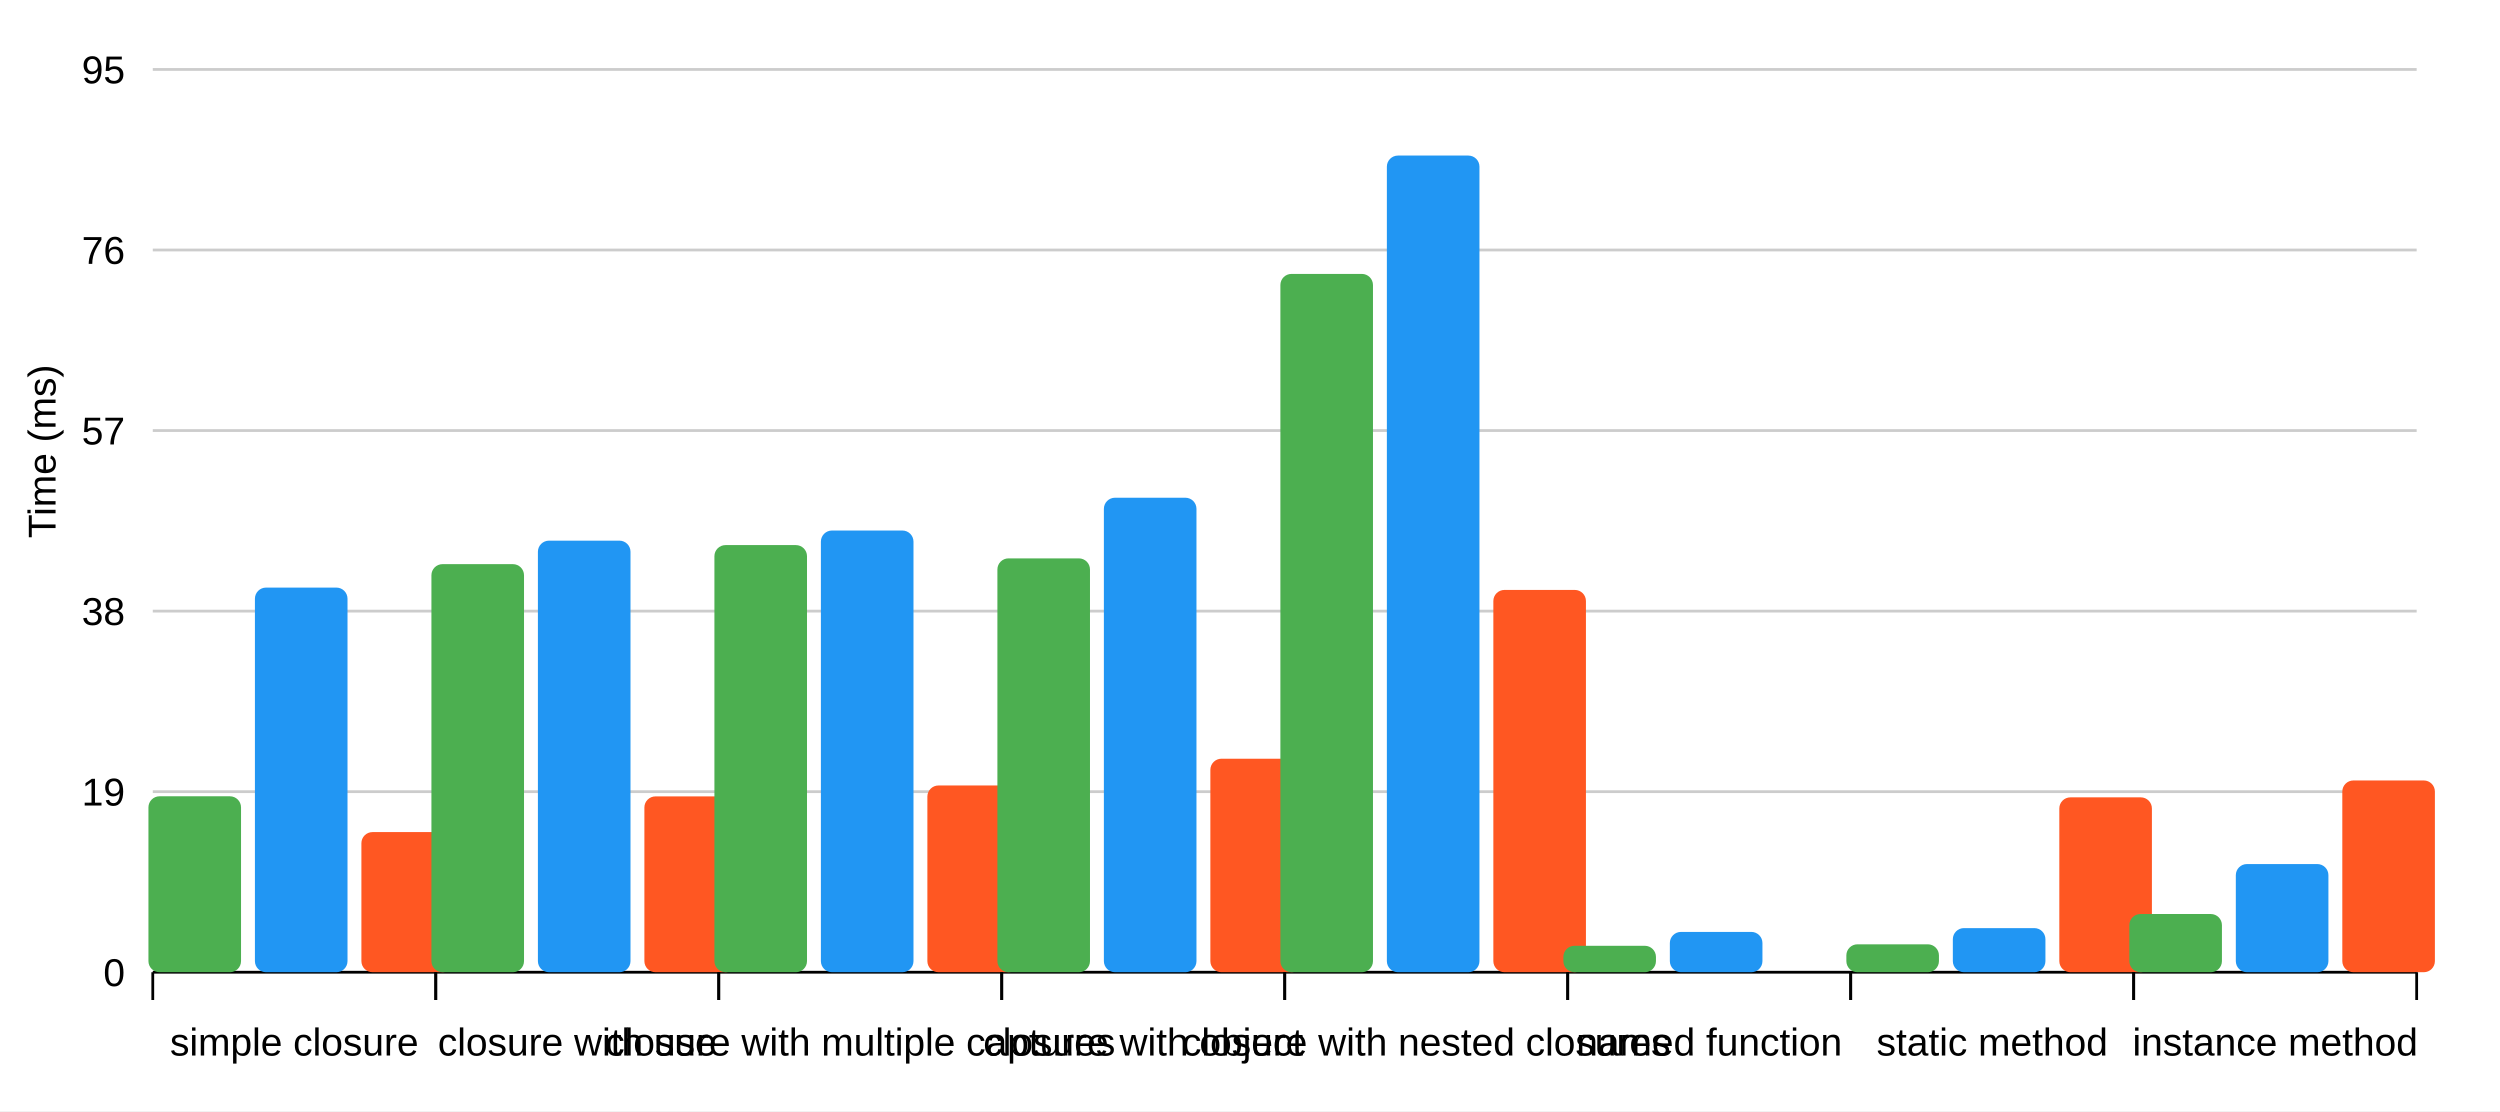
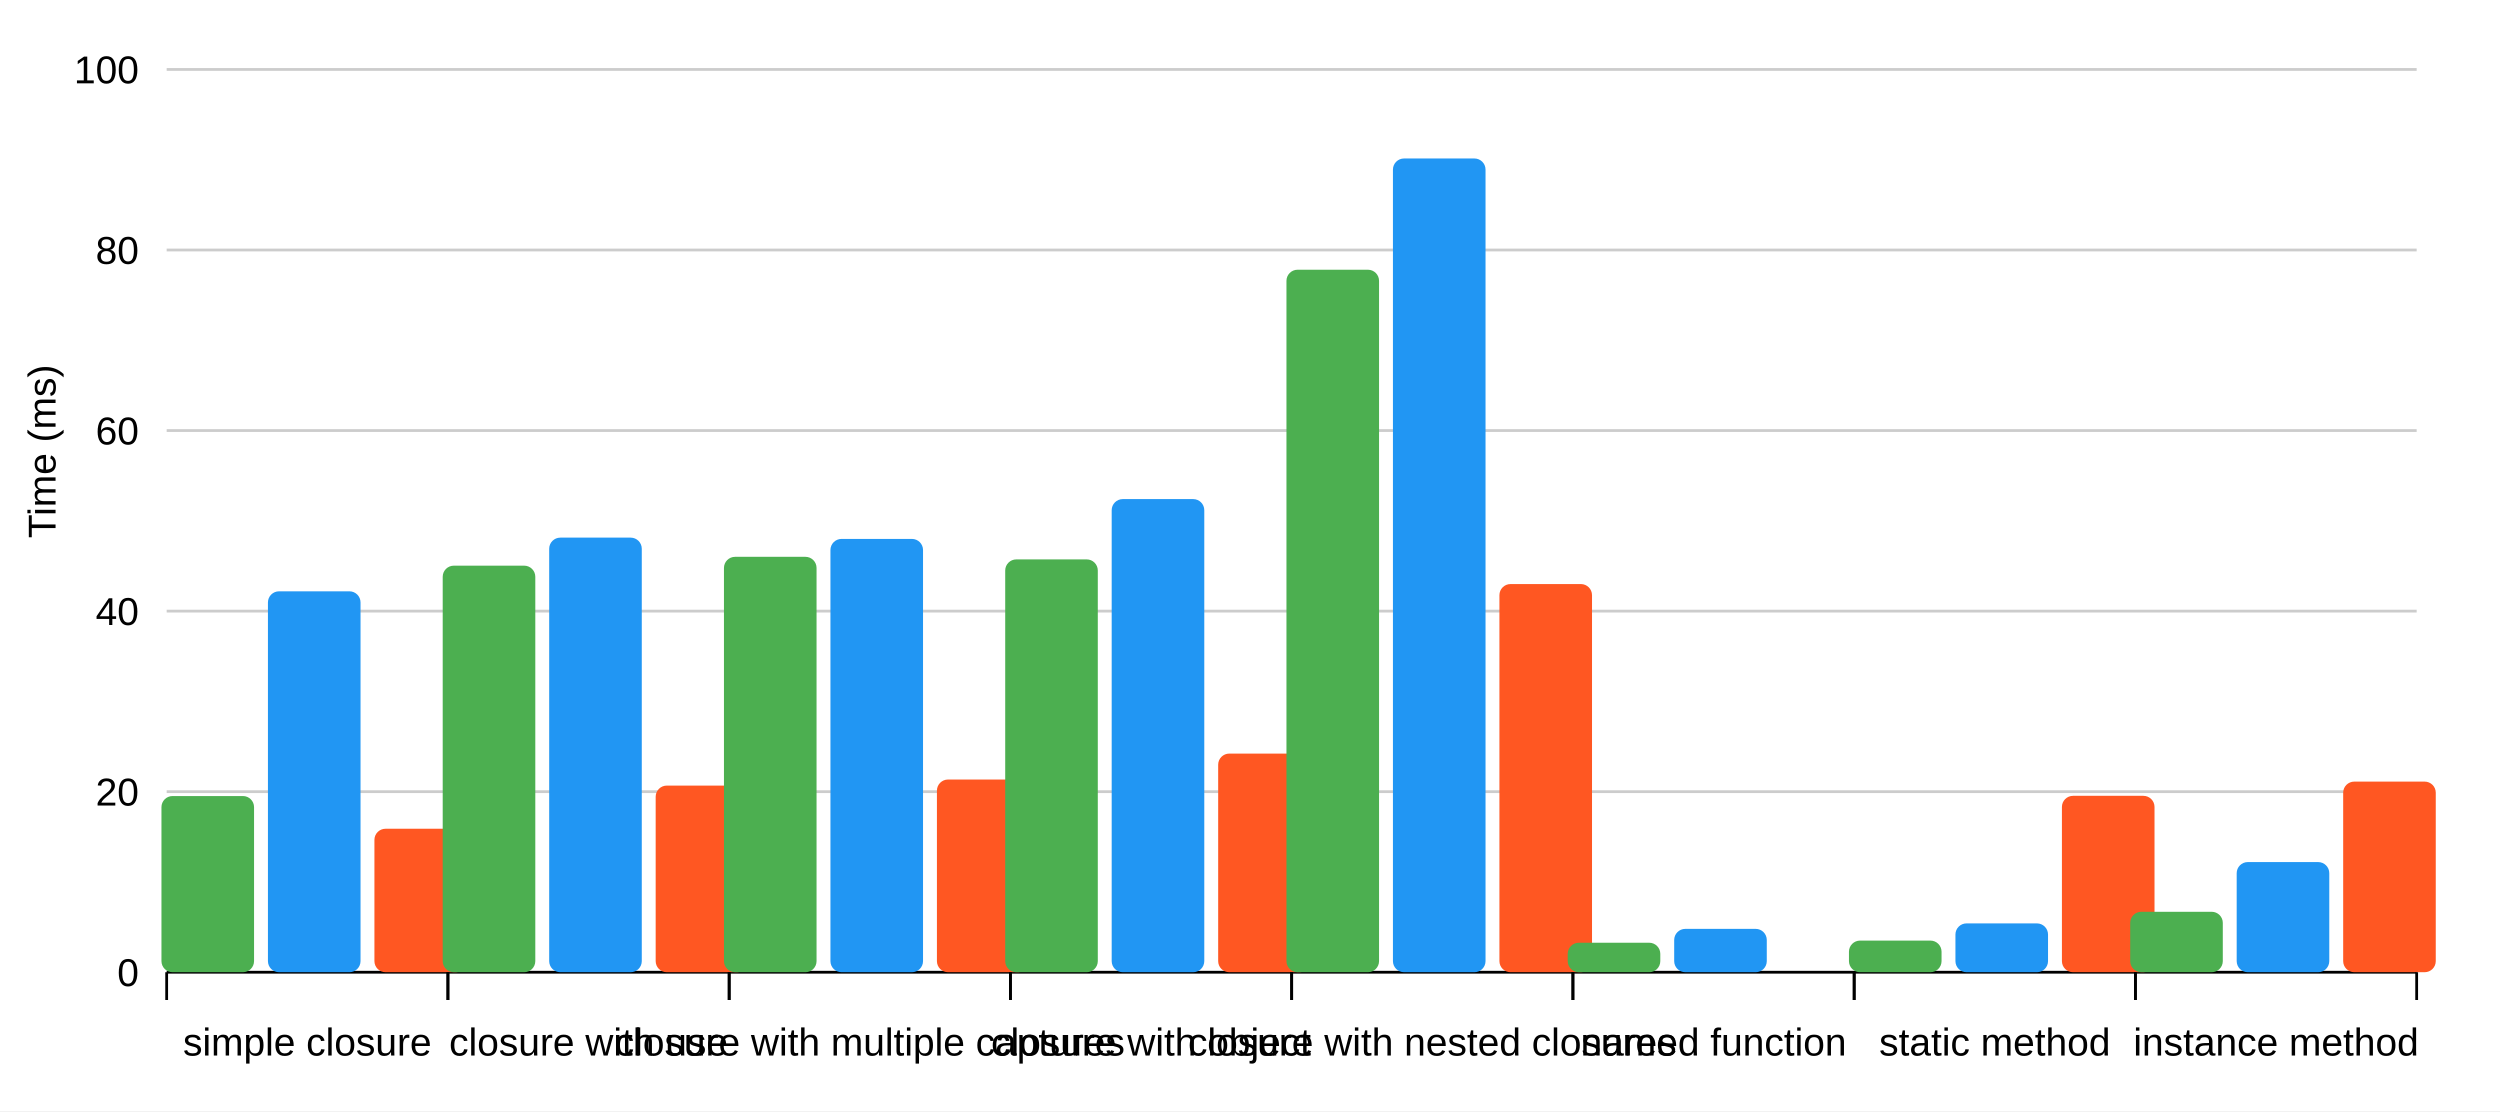
<svg xmlns="http://www.w3.org/2000/svg" width="900" height="400" viewBox="0 0 900 400">
  <rect x="0" y="0" width="900" height="400" fill="white" fill-opacity="1" stroke="none" stroke-width="0" rx="0" ry="0" />
-   <text x="45" y="355" font-family="arial" font-size="14" fill="black" stroke="none" stroke-width="0" text-anchor="end" dominant-baseline="alphabetic" alignment-baseline="auto">0</text>
-   <text x="45" y="290" font-family="arial" font-size="14" fill="black" stroke="none" stroke-width="0" text-anchor="end" dominant-baseline="alphabetic" alignment-baseline="auto">19</text>
-   <text x="45" y="225" font-family="arial" font-size="14" fill="black" stroke="none" stroke-width="0" text-anchor="end" dominant-baseline="alphabetic" alignment-baseline="auto">38</text>
-   <text x="45" y="160" font-family="arial" font-size="14" fill="black" stroke="none" stroke-width="0" text-anchor="end" dominant-baseline="alphabetic" alignment-baseline="auto">57</text>
-   <text x="45" y="95" font-family="arial" font-size="14" fill="black" stroke="none" stroke-width="0" text-anchor="end" dominant-baseline="alphabetic" alignment-baseline="auto">76</text>
-   <text x="45" y="30" font-family="arial" font-size="14" fill="black" stroke="none" stroke-width="0" text-anchor="end" dominant-baseline="alphabetic" alignment-baseline="auto">95</text>
+   <text x="50" y="355" font-family="arial" font-size="14" fill="black" stroke="none" stroke-width="0" text-anchor="end" dominant-baseline="alphabetic" alignment-baseline="auto">0</text>
+   <text x="50" y="290" font-family="arial" font-size="14" fill="black" stroke="none" stroke-width="0" text-anchor="end" dominant-baseline="alphabetic" alignment-baseline="auto">20</text>
+   <text x="50" y="225" font-family="arial" font-size="14" fill="black" stroke="none" stroke-width="0" text-anchor="end" dominant-baseline="alphabetic" alignment-baseline="auto">40</text>
+   <text x="50" y="160" font-family="arial" font-size="14" fill="black" stroke="none" stroke-width="0" text-anchor="end" dominant-baseline="alphabetic" alignment-baseline="auto">60</text>
+   <text x="50" y="95" font-family="arial" font-size="14" fill="black" stroke="none" stroke-width="0" text-anchor="end" dominant-baseline="alphabetic" alignment-baseline="auto">80</text>
+   <text x="50" y="30" font-family="arial" font-size="14" fill="black" stroke="none" stroke-width="0" text-anchor="end" dominant-baseline="alphabetic" alignment-baseline="auto">100</text>
  <text x="20" y="162.5" font-family="arial" font-size="14" fill="black" stroke="none" stroke-width="0" text-anchor="middle" dominant-baseline="alphabetic" alignment-baseline="middle" transform="rotate(270, 20, 162.5)">Time (ms)</text>
-   <line x1="55" y1="350" x2="870" y2="350" stroke="black" stroke-dasharray="none" stroke-width="1" stroke-opacity="1" />
-   <line x1="55" y1="285" x2="870" y2="285" stroke="black" stroke-dasharray="none" stroke-width="1" stroke-opacity="0.2" />
-   <line x1="55" y1="220" x2="870" y2="220" stroke="black" stroke-dasharray="none" stroke-width="1" stroke-opacity="0.2" />
-   <line x1="55" y1="155" x2="870" y2="155" stroke="black" stroke-dasharray="none" stroke-width="1" stroke-opacity="0.2" />
-   <line x1="55" y1="90" x2="870" y2="90" stroke="black" stroke-dasharray="none" stroke-width="1" stroke-opacity="0.2" />
-   <line x1="55" y1="25" x2="870" y2="25" stroke="black" stroke-dasharray="none" stroke-width="1" stroke-opacity="0.2" />
-   <line x1="55" y1="350" x2="55" y2="360" stroke="black" stroke-dasharray="none" stroke-width="1" stroke-opacity="1" />
-   <rect x="53.438" y="286.663" width="33.333" height="63.337" fill="#4CAF50" fill-opacity="1" stroke="none" stroke-width="0" rx="4" ry="4" />
-   <rect x="91.771" y="211.533" width="33.333" height="138.467" fill="#2196F3" fill-opacity="1" stroke="none" stroke-width="0" rx="4" ry="4" />
-   <rect x="130.104" y="299.553" width="33.333" height="50.447" fill="#FF5722" fill-opacity="1" stroke="none" stroke-width="0" rx="4" ry="4" />
-   <line x1="156.875" y1="350" x2="156.875" y2="360" stroke="black" stroke-dasharray="none" stroke-width="1" stroke-opacity="1" />
-   <text x="105.938" y="380" font-family="arial" font-size="14" fill="black" stroke="none" stroke-width="0" text-anchor="middle" dominant-baseline="alphabetic" alignment-baseline="auto">simple closure</text>
-   <line x1="156.875" y1="350" x2="156.875" y2="360" stroke="black" stroke-dasharray="none" stroke-width="1" stroke-opacity="1" />
-   <rect x="155.312" y="203.09" width="33.333" height="146.91" fill="#4CAF50" fill-opacity="1" stroke="none" stroke-width="0" rx="4" ry="4" />
-   <rect x="193.646" y="194.632" width="33.333" height="155.368" fill="#2196F3" fill-opacity="1" stroke="none" stroke-width="0" rx="4" ry="4" />
-   <rect x="231.979" y="286.7" width="33.333" height="63.3" fill="#FF5722" fill-opacity="1" stroke="none" stroke-width="0" rx="4" ry="4" />
-   <line x1="258.75" y1="350" x2="258.75" y2="360" stroke="black" stroke-dasharray="none" stroke-width="1" stroke-opacity="1" />
-   <text x="207.812" y="380" font-family="arial" font-size="14" fill="black" stroke="none" stroke-width="0" text-anchor="middle" dominant-baseline="alphabetic" alignment-baseline="auto">closure with use</text>
-   <line x1="258.75" y1="350" x2="258.75" y2="360" stroke="black" stroke-dasharray="none" stroke-width="1" stroke-opacity="1" />
-   <rect x="257.188" y="196.234" width="33.333" height="153.766" fill="#4CAF50" fill-opacity="1" stroke="none" stroke-width="0" rx="4" ry="4" />
-   <rect x="295.521" y="190.986" width="33.333" height="159.014" fill="#2196F3" fill-opacity="1" stroke="none" stroke-width="0" rx="4" ry="4" />
-   <rect x="333.854" y="282.77" width="33.333" height="67.23" fill="#FF5722" fill-opacity="1" stroke="none" stroke-width="0" rx="4" ry="4" />
-   <line x1="360.625" y1="350" x2="360.625" y2="360" stroke="black" stroke-dasharray="none" stroke-width="1" stroke-opacity="1" />
-   <text x="309.688" y="380" font-family="arial" font-size="14" fill="black" stroke="none" stroke-width="0" text-anchor="middle" dominant-baseline="alphabetic" alignment-baseline="auto">closure with multiple captures</text>
-   <line x1="360.625" y1="350" x2="360.625" y2="360" stroke="black" stroke-dasharray="none" stroke-width="1" stroke-opacity="1" />
-   <rect x="359.062" y="201.013" width="33.333" height="148.987" fill="#4CAF50" fill-opacity="1" stroke="none" stroke-width="0" rx="4" ry="4" />
-   <rect x="397.396" y="179.18" width="33.333" height="170.82" fill="#2196F3" fill-opacity="1" stroke="none" stroke-width="0" rx="4" ry="4" />
-   <rect x="435.729" y="273.135" width="33.333" height="76.865" fill="#FF5722" fill-opacity="1" stroke="none" stroke-width="0" rx="4" ry="4" />
-   <line x1="462.5" y1="350" x2="462.5" y2="360" stroke="black" stroke-dasharray="none" stroke-width="1" stroke-opacity="1" />
-   <text x="411.562" y="380" font-family="arial" font-size="14" fill="black" stroke="none" stroke-width="0" text-anchor="middle" dominant-baseline="alphabetic" alignment-baseline="auto">closure with object</text>
-   <line x1="462.5" y1="350" x2="462.5" y2="360" stroke="black" stroke-dasharray="none" stroke-width="1" stroke-opacity="1" />
-   <rect x="460.938" y="98.608" width="33.333" height="251.392" fill="#4CAF50" fill-opacity="1" stroke="none" stroke-width="0" rx="4" ry="4" />
-   <rect x="499.271" y="56.002" width="33.333" height="293.998" fill="#2196F3" fill-opacity="1" stroke="none" stroke-width="0" rx="4" ry="4" />
-   <rect x="537.604" y="212.374" width="33.333" height="137.626" fill="#FF5722" fill-opacity="1" stroke="none" stroke-width="0" rx="4" ry="4" />
-   <line x1="564.375" y1="350" x2="564.375" y2="360" stroke="black" stroke-dasharray="none" stroke-width="1" stroke-opacity="1" />
-   <text x="513.438" y="380" font-family="arial" font-size="14" fill="black" stroke="none" stroke-width="0" text-anchor="middle" dominant-baseline="alphabetic" alignment-baseline="auto">closure with nested closures</text>
-   <line x1="564.375" y1="350" x2="564.375" y2="360" stroke="black" stroke-dasharray="none" stroke-width="1" stroke-opacity="1" />
-   <rect x="562.812" y="340.486" width="33.333" height="9.514" fill="#4CAF50" fill-opacity="1" stroke="none" stroke-width="0" rx="4" ry="4" />
-   <rect x="601.146" y="335.488" width="33.333" height="14.512" fill="#2196F3" fill-opacity="1" stroke="none" stroke-width="0" rx="4" ry="4" />
-   <rect x="639.479" y="350" width="33.333" height="0" fill="#FF5722" fill-opacity="1" stroke="none" stroke-width="0" rx="4" ry="4" />
-   <line x1="666.25" y1="350" x2="666.25" y2="360" stroke="black" stroke-dasharray="none" stroke-width="1" stroke-opacity="1" />
-   <text x="615.312" y="380" font-family="arial" font-size="14" fill="black" stroke="none" stroke-width="0" text-anchor="middle" dominant-baseline="alphabetic" alignment-baseline="auto">named function</text>
-   <line x1="666.25" y1="350" x2="666.25" y2="360" stroke="black" stroke-dasharray="none" stroke-width="1" stroke-opacity="1" />
-   <rect x="664.688" y="339.949" width="33.333" height="10.051" fill="#4CAF50" fill-opacity="1" stroke="none" stroke-width="0" rx="4" ry="4" />
-   <rect x="703.021" y="334.116" width="33.333" height="15.884" fill="#2196F3" fill-opacity="1" stroke="none" stroke-width="0" rx="4" ry="4" />
-   <rect x="741.354" y="287.045" width="33.333" height="62.955" fill="#FF5722" fill-opacity="1" stroke="none" stroke-width="0" rx="4" ry="4" />
-   <line x1="768.125" y1="350" x2="768.125" y2="360" stroke="black" stroke-dasharray="none" stroke-width="1" stroke-opacity="1" />
-   <text x="717.188" y="380" font-family="arial" font-size="14" fill="black" stroke="none" stroke-width="0" text-anchor="middle" dominant-baseline="alphabetic" alignment-baseline="auto">static method</text>
-   <line x1="768.125" y1="350" x2="768.125" y2="360" stroke="black" stroke-dasharray="none" stroke-width="1" stroke-opacity="1" />
-   <rect x="766.562" y="329.049" width="33.333" height="20.951" fill="#4CAF50" fill-opacity="1" stroke="none" stroke-width="0" rx="4" ry="4" />
-   <rect x="804.896" y="311.061" width="33.333" height="38.939" fill="#2196F3" fill-opacity="1" stroke="none" stroke-width="0" rx="4" ry="4" />
-   <rect x="843.229" y="280.966" width="33.333" height="69.034" fill="#FF5722" fill-opacity="1" stroke="none" stroke-width="0" rx="4" ry="4" />
+   <line x1="60" y1="350" x2="870" y2="350" stroke="black" stroke-dasharray="none" stroke-width="1" stroke-opacity="1" />
+   <line x1="60" y1="285" x2="870" y2="285" stroke="black" stroke-dasharray="none" stroke-width="1" stroke-opacity="0.2" />
+   <line x1="60" y1="220" x2="870" y2="220" stroke="black" stroke-dasharray="none" stroke-width="1" stroke-opacity="0.2" />
+   <line x1="60" y1="155" x2="870" y2="155" stroke="black" stroke-dasharray="none" stroke-width="1" stroke-opacity="0.2" />
+   <line x1="60" y1="90" x2="870" y2="90" stroke="black" stroke-dasharray="none" stroke-width="1" stroke-opacity="0.2" />
+   <line x1="60" y1="25" x2="870" y2="25" stroke="black" stroke-dasharray="none" stroke-width="1" stroke-opacity="0.2" />
+   <line x1="60" y1="350" x2="60" y2="360" stroke="black" stroke-dasharray="none" stroke-width="1" stroke-opacity="1" />
+   <rect x="58.125" y="286.573" width="33.333" height="63.427" fill="#4CAF50" fill-opacity="1" stroke="none" stroke-width="0" rx="4" ry="4" />
+   <rect x="96.458" y="212.873" width="33.333" height="137.127" fill="#2196F3" fill-opacity="1" stroke="none" stroke-width="0" rx="4" ry="4" />
+   <rect x="134.792" y="298.348" width="33.333" height="51.652" fill="#FF5722" fill-opacity="1" stroke="none" stroke-width="0" rx="4" ry="4" />
+   <line x1="161.25" y1="350" x2="161.25" y2="360" stroke="black" stroke-dasharray="none" stroke-width="1" stroke-opacity="1" />
+   <text x="110.625" y="380" font-family="arial" font-size="14" fill="black" stroke="none" stroke-width="0" text-anchor="middle" dominant-baseline="alphabetic" alignment-baseline="auto">simple closure</text>
+   <line x1="161.25" y1="350" x2="161.25" y2="360" stroke="black" stroke-dasharray="none" stroke-width="1" stroke-opacity="1" />
+   <rect x="159.375" y="203.637" width="33.333" height="146.363" fill="#4CAF50" fill-opacity="1" stroke="none" stroke-width="0" rx="4" ry="4" />
+   <rect x="197.708" y="193.548" width="33.333" height="156.452" fill="#2196F3" fill-opacity="1" stroke="none" stroke-width="0" rx="4" ry="4" />
+   <rect x="236.042" y="282.813" width="33.333" height="67.187" fill="#FF5722" fill-opacity="1" stroke="none" stroke-width="0" rx="4" ry="4" />
+   <line x1="262.5" y1="350" x2="262.5" y2="360" stroke="black" stroke-dasharray="none" stroke-width="1" stroke-opacity="1" />
+   <text x="211.875" y="380" font-family="arial" font-size="14" fill="black" stroke="none" stroke-width="0" text-anchor="middle" dominant-baseline="alphabetic" alignment-baseline="auto">closure with use</text>
+   <line x1="262.5" y1="350" x2="262.5" y2="360" stroke="black" stroke-dasharray="none" stroke-width="1" stroke-opacity="1" />
+   <rect x="260.625" y="200.457" width="33.333" height="149.543" fill="#4CAF50" fill-opacity="1" stroke="none" stroke-width="0" rx="4" ry="4" />
+   <rect x="298.958" y="194.007" width="33.333" height="155.993" fill="#2196F3" fill-opacity="1" stroke="none" stroke-width="0" rx="4" ry="4" />
+   <rect x="337.292" y="280.629" width="33.333" height="69.371" fill="#FF5722" fill-opacity="1" stroke="none" stroke-width="0" rx="4" ry="4" />
+   <line x1="363.75" y1="350" x2="363.75" y2="360" stroke="black" stroke-dasharray="none" stroke-width="1" stroke-opacity="1" />
+   <text x="313.125" y="380" font-family="arial" font-size="14" fill="black" stroke="none" stroke-width="0" text-anchor="middle" dominant-baseline="alphabetic" alignment-baseline="auto">closure with multiple captures</text>
+   <line x1="363.75" y1="350" x2="363.75" y2="360" stroke="black" stroke-dasharray="none" stroke-width="1" stroke-opacity="1" />
+   <rect x="361.875" y="201.384" width="33.333" height="148.616" fill="#4CAF50" fill-opacity="1" stroke="none" stroke-width="0" rx="4" ry="4" />
+   <rect x="400.208" y="179.673" width="33.333" height="170.327" fill="#2196F3" fill-opacity="1" stroke="none" stroke-width="0" rx="4" ry="4" />
+   <rect x="438.542" y="271.291" width="33.333" height="78.709" fill="#FF5722" fill-opacity="1" stroke="none" stroke-width="0" rx="4" ry="4" />
+   <line x1="465" y1="350" x2="465" y2="360" stroke="black" stroke-dasharray="none" stroke-width="1" stroke-opacity="1" />
+   <text x="414.375" y="380" font-family="arial" font-size="14" fill="black" stroke="none" stroke-width="0" text-anchor="middle" dominant-baseline="alphabetic" alignment-baseline="auto">closure with object</text>
+   <line x1="465" y1="350" x2="465" y2="360" stroke="black" stroke-dasharray="none" stroke-width="1" stroke-opacity="1" />
+   <rect x="463.125" y="97.102" width="33.333" height="252.898" fill="#4CAF50" fill-opacity="1" stroke="none" stroke-width="0" rx="4" ry="4" />
+   <rect x="501.458" y="57.052" width="33.333" height="292.948" fill="#2196F3" fill-opacity="1" stroke="none" stroke-width="0" rx="4" ry="4" />
+   <rect x="539.792" y="210.259" width="33.333" height="139.741" fill="#FF5722" fill-opacity="1" stroke="none" stroke-width="0" rx="4" ry="4" />
+   <line x1="566.25" y1="350" x2="566.25" y2="360" stroke="black" stroke-dasharray="none" stroke-width="1" stroke-opacity="1" />
+   <text x="515.625" y="380" font-family="arial" font-size="14" fill="black" stroke="none" stroke-width="0" text-anchor="middle" dominant-baseline="alphabetic" alignment-baseline="auto">closure with nested closures</text>
+   <line x1="566.25" y1="350" x2="566.25" y2="360" stroke="black" stroke-dasharray="none" stroke-width="1" stroke-opacity="1" />
+   <rect x="564.375" y="339.382" width="33.333" height="10.618" fill="#4CAF50" fill-opacity="1" stroke="none" stroke-width="0" rx="4" ry="4" />
+   <rect x="602.708" y="334.394" width="33.333" height="15.606" fill="#2196F3" fill-opacity="1" stroke="none" stroke-width="0" rx="4" ry="4" />
+   <rect x="641.042" y="350" width="33.333" height="0" fill="#FF5722" fill-opacity="1" stroke="none" stroke-width="0" rx="4" ry="4" />
+   <line x1="667.5" y1="350" x2="667.5" y2="360" stroke="black" stroke-dasharray="none" stroke-width="1" stroke-opacity="1" />
+   <text x="616.875" y="380" font-family="arial" font-size="14" fill="black" stroke="none" stroke-width="0" text-anchor="middle" dominant-baseline="alphabetic" alignment-baseline="auto">named function</text>
+   <line x1="667.5" y1="350" x2="667.5" y2="360" stroke="black" stroke-dasharray="none" stroke-width="1" stroke-opacity="1" />
+   <rect x="665.625" y="338.613" width="33.333" height="11.387" fill="#4CAF50" fill-opacity="1" stroke="none" stroke-width="0" rx="4" ry="4" />
+   <rect x="703.958" y="332.421" width="33.333" height="17.579" fill="#2196F3" fill-opacity="1" stroke="none" stroke-width="0" rx="4" ry="4" />
+   <rect x="742.292" y="286.499" width="33.333" height="63.501" fill="#FF5722" fill-opacity="1" stroke="none" stroke-width="0" rx="4" ry="4" />
+   <line x1="768.75" y1="350" x2="768.75" y2="360" stroke="black" stroke-dasharray="none" stroke-width="1" stroke-opacity="1" />
+   <text x="718.125" y="380" font-family="arial" font-size="14" fill="black" stroke="none" stroke-width="0" text-anchor="middle" dominant-baseline="alphabetic" alignment-baseline="auto">static method</text>
+   <line x1="768.75" y1="350" x2="768.75" y2="360" stroke="black" stroke-dasharray="none" stroke-width="1" stroke-opacity="1" />
+   <rect x="766.875" y="328.241" width="33.333" height="21.759" fill="#4CAF50" fill-opacity="1" stroke="none" stroke-width="0" rx="4" ry="4" />
+   <rect x="805.208" y="310.347" width="33.333" height="39.653" fill="#2196F3" fill-opacity="1" stroke="none" stroke-width="0" rx="4" ry="4" />
+   <rect x="843.542" y="281.376" width="33.333" height="68.624" fill="#FF5722" fill-opacity="1" stroke="none" stroke-width="0" rx="4" ry="4" />
  <line x1="870" y1="350" x2="870" y2="360" stroke="black" stroke-dasharray="none" stroke-width="1" stroke-opacity="1" />
-   <text x="819.062" y="380" font-family="arial" font-size="14" fill="black" stroke="none" stroke-width="0" text-anchor="middle" dominant-baseline="alphabetic" alignment-baseline="auto">instance method</text>
+   <text x="819.375" y="380" font-family="arial" font-size="14" fill="black" stroke="none" stroke-width="0" text-anchor="middle" dominant-baseline="alphabetic" alignment-baseline="auto">instance method</text>
</svg>
